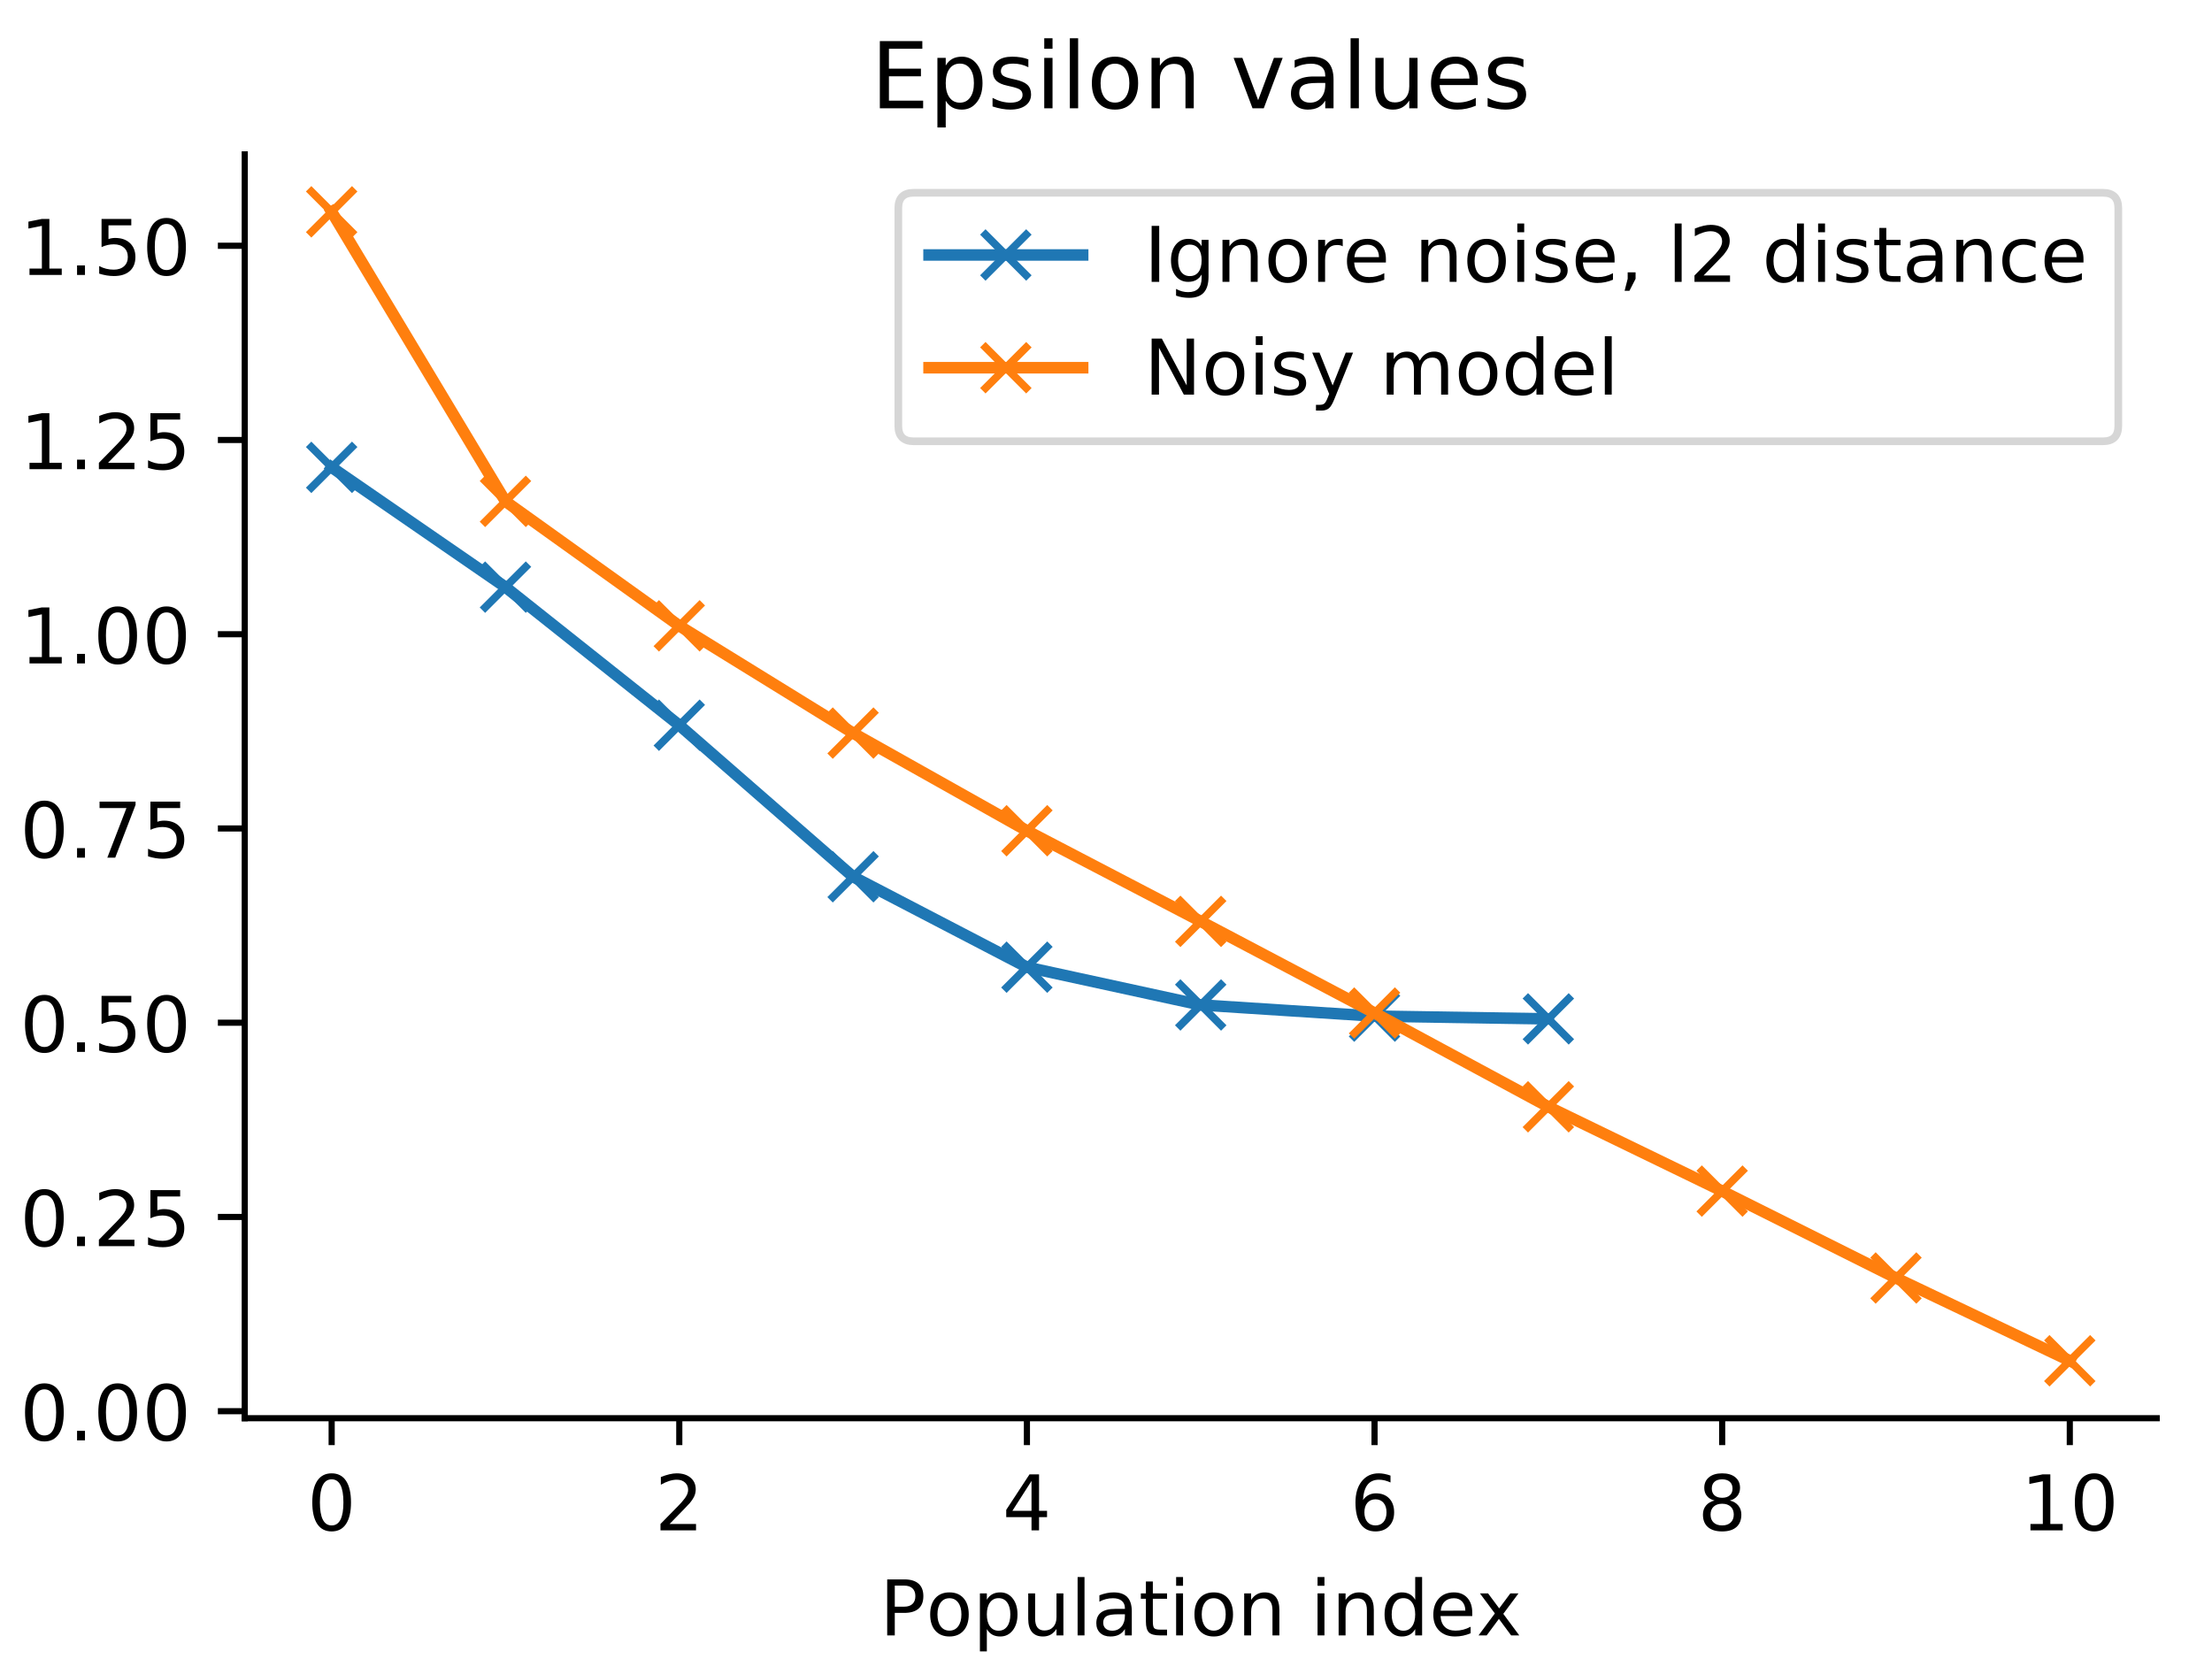
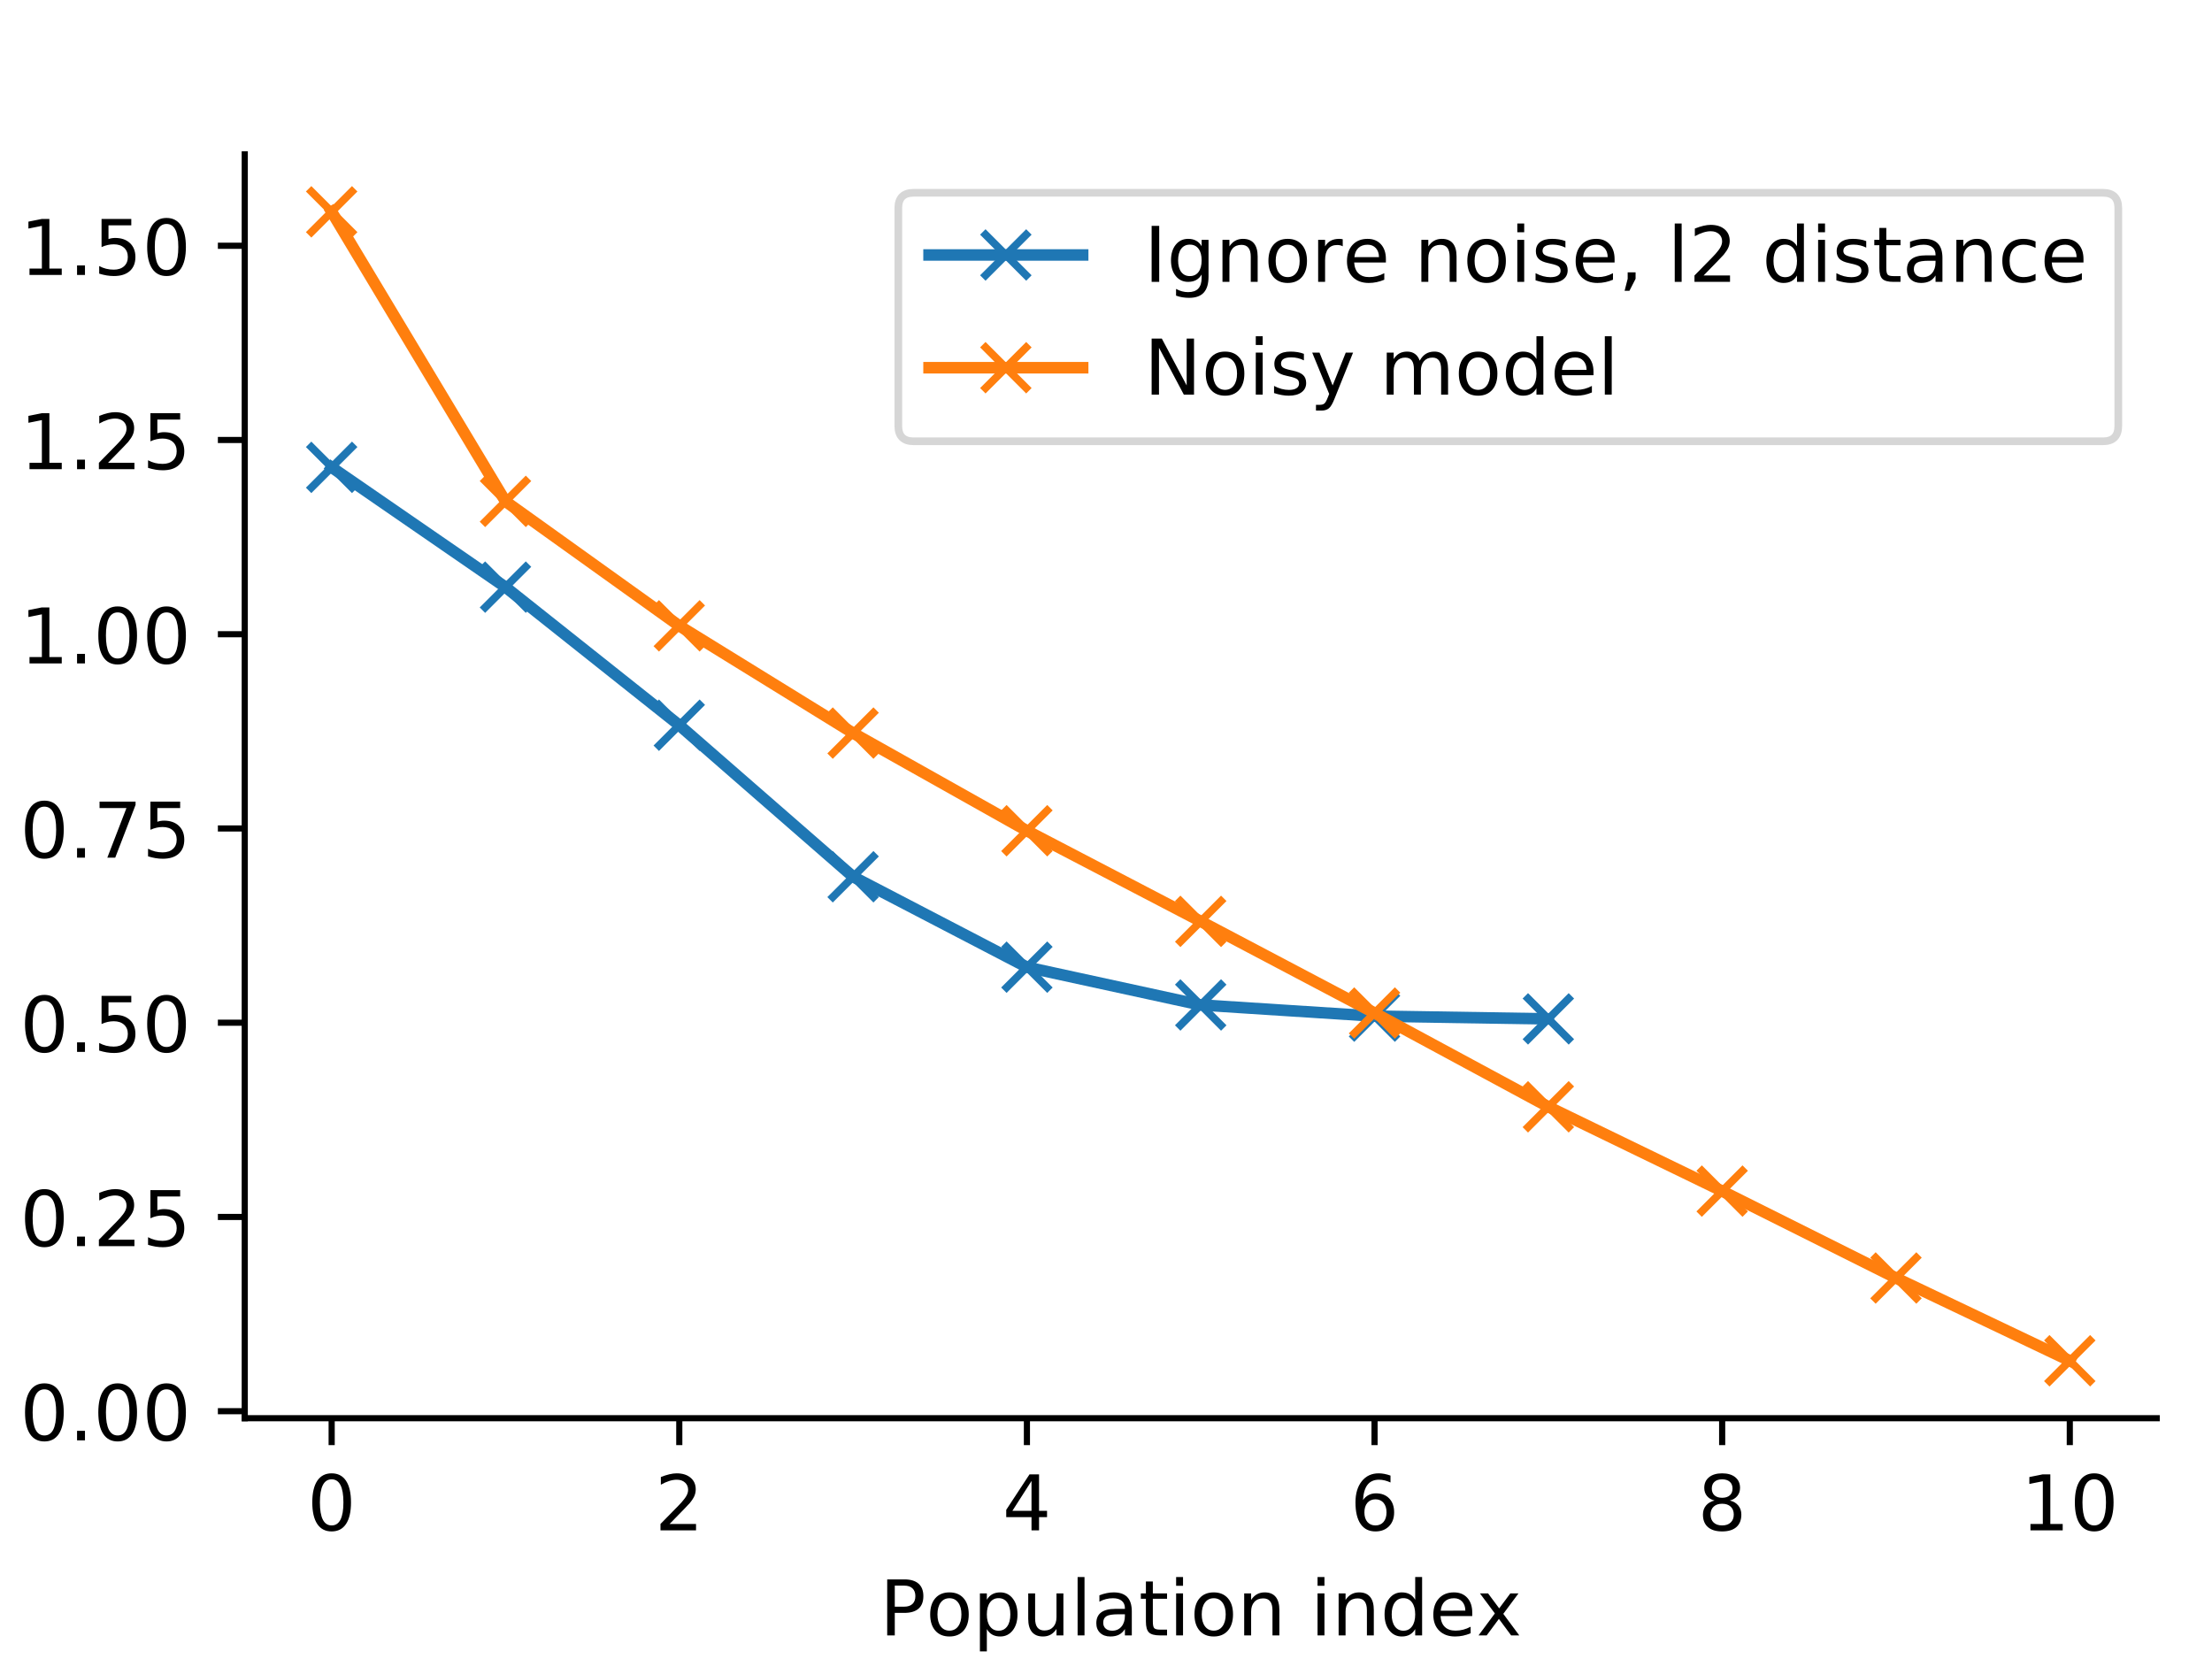
<svg xmlns="http://www.w3.org/2000/svg" xmlns:xlink="http://www.w3.org/1999/xlink" height="216pt" version="1.1" viewBox="0 0 288 216" width="288pt">
  <defs>
    <style type="text/css">
*{stroke-linecap:butt;stroke-linejoin:round;}
  </style>
  </defs>
  <g id="figure_1">
    <g id="patch_1">
      <path d="M 0 216  L 288 216  L 288 0  L 0 0  z " style="fill:#ffffff;" />
    </g>
    <g id="axes_1">
      <g id="patch_2">
        <path d="M 31.867 184.65  L 280.8 184.65  L 280.8 20.1  L 31.867 20.1  z " style="fill:#ffffff;" />
      </g>
      <g id="matplotlib.axis_1">
        <g id="xtick_1">
          <g id="line2d_1">
            <defs>
-               <path d="M 0 0  L 0 3.5  " id="mb87cb30b74" style="stroke:#000000;stroke-width:0.8;" />
-             </defs>
-             <g>
-               <use style="stroke:#000000;stroke-width:0.8;" x="43.182" xlink:href="#mb87cb30b74" y="184.65" />
+               <path d="M 0 0  L 0 3.5  " id="m9ef38c7c81" style="stroke:#000000;stroke-width:0.8;" />
+             </defs>
+             <g>
+               <use style="stroke:#000000;stroke-width:0.8;" x="43.182" xlink:href="#m9ef38c7c81" y="184.65" />
            </g>
          </g>
          <g id="text_1">
            <defs>
              <path d="M 31.781 66.406  Q 24.172 66.406 20.328 58.906  Q 16.5 51.422 16.5 36.375  Q 16.5 21.391 20.328 13.891  Q 24.172 6.391 31.781 6.391  Q 39.453 6.391 43.281 13.891  Q 47.125 21.391 47.125 36.375  Q 47.125 51.422 43.281 58.906  Q 39.453 66.406 31.781 66.406  z M 31.781 74.219  Q 44.047 74.219 50.516 64.516  Q 56.984 54.828 56.984 36.375  Q 56.984 17.969 50.516 8.266  Q 44.047 -1.422 31.781 -1.422  Q 19.531 -1.422 13.062 8.266  Q 6.594 17.969 6.594 36.375  Q 6.594 54.828 13.062 64.516  Q 19.531 74.219 31.781 74.219  z " id="DejaVuSans-48" />
            </defs>
            <g transform="translate(40.00057 199.2484)scale(0.1 -0.1)">
              <use xlink:href="#DejaVuSans-48" />
            </g>
          </g>
        </g>
        <g id="xtick_2">
          <g id="line2d_2">
            <g>
-               <use style="stroke:#000000;stroke-width:0.8;" x="88.442" xlink:href="#mb87cb30b74" y="184.65" />
+               <use style="stroke:#000000;stroke-width:0.8;" x="88.442" xlink:href="#m9ef38c7c81" y="184.65" />
            </g>
          </g>
          <g id="text_2">
            <defs>
              <path d="M 19.188 8.297  L 53.609 8.297  L 53.609 0  L 7.328 0  L 7.328 8.297  Q 12.938 14.109 22.625 23.891  Q 32.328 33.688 34.812 36.531  Q 39.547 41.844 41.422 45.531  Q 43.312 49.219 43.312 52.781  Q 43.312 58.594 39.234 62.25  Q 35.156 65.922 28.609 65.922  Q 23.969 65.922 18.812 64.312  Q 13.672 62.703 7.812 59.422  L 7.812 69.391  Q 13.766 71.781 18.938 73  Q 24.125 74.219 28.422 74.219  Q 39.75 74.219 46.484 68.547  Q 53.219 62.891 53.219 53.422  Q 53.219 48.922 51.531 44.891  Q 49.859 40.875 45.406 35.406  Q 44.188 33.984 37.641 27.219  Q 31.109 20.453 19.188 8.297  z " id="DejaVuSans-50" />
            </defs>
            <g transform="translate(85.26117 199.2484)scale(0.1 -0.1)">
              <use xlink:href="#DejaVuSans-50" />
            </g>
          </g>
        </g>
        <g id="xtick_3">
          <g id="line2d_3">
            <g>
-               <use style="stroke:#000000;stroke-width:0.8;" x="133.703" xlink:href="#mb87cb30b74" y="184.65" />
+               <use style="stroke:#000000;stroke-width:0.8;" x="133.703" xlink:href="#m9ef38c7c81" y="184.65" />
            </g>
          </g>
          <g id="text_3">
            <defs>
              <path d="M 37.797 64.312  L 12.891 25.391  L 37.797 25.391  z M 35.203 72.906  L 47.609 72.906  L 47.609 25.391  L 58.016 25.391  L 58.016 17.188  L 47.609 17.188  L 47.609 0  L 37.797 0  L 37.797 17.188  L 4.891 17.188  L 4.891 26.703  z " id="DejaVuSans-52" />
            </defs>
            <g transform="translate(130.5218 199.2484)scale(0.1 -0.1)">
              <use xlink:href="#DejaVuSans-52" />
            </g>
          </g>
        </g>
        <g id="xtick_4">
          <g id="line2d_4">
            <g>
-               <use style="stroke:#000000;stroke-width:0.8;" x="178.964" xlink:href="#mb87cb30b74" y="184.65" />
+               <use style="stroke:#000000;stroke-width:0.8;" x="178.964" xlink:href="#m9ef38c7c81" y="184.65" />
            </g>
          </g>
          <g id="text_4">
            <defs>
              <path d="M 33.016 40.375  Q 26.375 40.375 22.484 35.828  Q 18.609 31.297 18.609 23.391  Q 18.609 15.531 22.484 10.953  Q 26.375 6.391 33.016 6.391  Q 39.656 6.391 43.531 10.953  Q 47.406 15.531 47.406 23.391  Q 47.406 31.297 43.531 35.828  Q 39.656 40.375 33.016 40.375  z M 52.594 71.297  L 52.594 62.312  Q 48.875 64.062 45.094 64.984  Q 41.312 65.922 37.594 65.922  Q 27.828 65.922 22.672 59.328  Q 17.531 52.734 16.797 39.406  Q 19.672 43.656 24.016 45.922  Q 28.375 48.188 33.594 48.188  Q 44.578 48.188 50.953 41.516  Q 57.328 34.859 57.328 23.391  Q 57.328 12.156 50.688 5.359  Q 44.047 -1.422 33.016 -1.422  Q 20.359 -1.422 13.672 8.266  Q 6.984 17.969 6.984 36.375  Q 6.984 53.656 15.188 63.938  Q 23.391 74.219 37.203 74.219  Q 40.922 74.219 44.703 73.484  Q 48.484 72.75 52.594 71.297  z " id="DejaVuSans-54" />
            </defs>
            <g transform="translate(175.7824 199.2484)scale(0.1 -0.1)">
              <use xlink:href="#DejaVuSans-54" />
            </g>
          </g>
        </g>
        <g id="xtick_5">
          <g id="line2d_5">
            <g>
-               <use style="stroke:#000000;stroke-width:0.8;" x="224.224" xlink:href="#mb87cb30b74" y="184.65" />
+               <use style="stroke:#000000;stroke-width:0.8;" x="224.224" xlink:href="#m9ef38c7c81" y="184.65" />
            </g>
          </g>
          <g id="text_5">
            <defs>
              <path d="M 31.781 34.625  Q 24.75 34.625 20.719 30.859  Q 16.703 27.094 16.703 20.516  Q 16.703 13.922 20.719 10.156  Q 24.75 6.391 31.781 6.391  Q 38.812 6.391 42.859 10.172  Q 46.922 13.969 46.922 20.516  Q 46.922 27.094 42.891 30.859  Q 38.875 34.625 31.781 34.625  z M 21.922 38.812  Q 15.578 40.375 12.031 44.719  Q 8.5 49.078 8.5 55.328  Q 8.5 64.062 14.719 69.141  Q 20.953 74.219 31.781 74.219  Q 42.672 74.219 48.875 69.141  Q 55.078 64.062 55.078 55.328  Q 55.078 49.078 51.531 44.719  Q 48 40.375 41.703 38.812  Q 48.828 37.156 52.797 32.312  Q 56.781 27.484 56.781 20.516  Q 56.781 9.906 50.312 4.234  Q 43.844 -1.422 31.781 -1.422  Q 19.734 -1.422 13.25 4.234  Q 6.781 9.906 6.781 20.516  Q 6.781 27.484 10.781 32.312  Q 14.797 37.156 21.922 38.812  z M 18.312 54.391  Q 18.312 48.734 21.844 45.562  Q 25.391 42.391 31.781 42.391  Q 38.141 42.391 41.719 45.562  Q 45.312 48.734 45.312 54.391  Q 45.312 60.062 41.719 63.234  Q 38.141 66.406 31.781 66.406  Q 25.391 66.406 21.844 63.234  Q 18.312 60.062 18.312 54.391  z " id="DejaVuSans-56" />
            </defs>
            <g transform="translate(221.043 199.2484)scale(0.1 -0.1)">
              <use xlink:href="#DejaVuSans-56" />
            </g>
          </g>
        </g>
        <g id="xtick_6">
          <g id="line2d_6">
            <g>
-               <use style="stroke:#000000;stroke-width:0.8;" x="269.485" xlink:href="#mb87cb30b74" y="184.65" />
+               <use style="stroke:#000000;stroke-width:0.8;" x="269.485" xlink:href="#m9ef38c7c81" y="184.65" />
            </g>
          </g>
          <g id="text_6">
            <defs>
              <path d="M 12.406 8.297  L 28.516 8.297  L 28.516 63.922  L 10.984 60.406  L 10.984 69.391  L 28.422 72.906  L 38.281 72.906  L 38.281 8.297  L 54.391 8.297  L 54.391 0  L 12.406 0  z " id="DejaVuSans-49" />
            </defs>
            <g transform="translate(263.1223 199.2484)scale(0.1 -0.1)">
              <use xlink:href="#DejaVuSans-49" />
              <use x="63.623" xlink:href="#DejaVuSans-48" />
            </g>
          </g>
        </g>
        <g id="text_7">
          <defs>
            <path d="M 19.672 64.797  L 19.672 37.406  L 32.078 37.406  Q 38.969 37.406 42.719 40.969  Q 46.484 44.531 46.484 51.125  Q 46.484 57.672 42.719 61.234  Q 38.969 64.797 32.078 64.797  z M 9.812 72.906  L 32.078 72.906  Q 44.344 72.906 50.609 67.359  Q 56.891 61.812 56.891 51.125  Q 56.891 40.328 50.609 34.812  Q 44.344 29.297 32.078 29.297  L 19.672 29.297  L 19.672 0  L 9.812 0  z " id="DejaVuSans-80" />
            <path d="M 30.609 48.391  Q 23.391 48.391 19.188 42.75  Q 14.984 37.109 14.984 27.297  Q 14.984 17.484 19.156 11.844  Q 23.344 6.203 30.609 6.203  Q 37.797 6.203 41.984 11.859  Q 46.188 17.531 46.188 27.297  Q 46.188 37.016 41.984 42.703  Q 37.797 48.391 30.609 48.391  z M 30.609 56  Q 42.328 56 49.016 48.375  Q 55.719 40.766 55.719 27.297  Q 55.719 13.875 49.016 6.219  Q 42.328 -1.422 30.609 -1.422  Q 18.844 -1.422 12.172 6.219  Q 5.516 13.875 5.516 27.297  Q 5.516 40.766 12.172 48.375  Q 18.844 56 30.609 56  z " id="DejaVuSans-111" />
            <path d="M 18.109 8.203  L 18.109 -20.797  L 9.078 -20.797  L 9.078 54.688  L 18.109 54.688  L 18.109 46.391  Q 20.953 51.266 25.266 53.625  Q 29.594 56 35.594 56  Q 45.562 56 51.781 48.094  Q 58.016 40.188 58.016 27.297  Q 58.016 14.406 51.781 6.484  Q 45.562 -1.422 35.594 -1.422  Q 29.594 -1.422 25.266 0.953  Q 20.953 3.328 18.109 8.203  z M 48.688 27.297  Q 48.688 37.203 44.609 42.844  Q 40.531 48.484 33.406 48.484  Q 26.266 48.484 22.188 42.844  Q 18.109 37.203 18.109 27.297  Q 18.109 17.391 22.188 11.75  Q 26.266 6.109 33.406 6.109  Q 40.531 6.109 44.609 11.75  Q 48.688 17.391 48.688 27.297  z " id="DejaVuSans-112" />
            <path d="M 8.5 21.578  L 8.5 54.688  L 17.484 54.688  L 17.484 21.922  Q 17.484 14.156 20.5 10.266  Q 23.531 6.391 29.594 6.391  Q 36.859 6.391 41.078 11.031  Q 45.312 15.672 45.312 23.688  L 45.312 54.688  L 54.297 54.688  L 54.297 0  L 45.312 0  L 45.312 8.406  Q 42.047 3.422 37.719 1  Q 33.406 -1.422 27.688 -1.422  Q 18.266 -1.422 13.375 4.438  Q 8.5 10.297 8.5 21.578  z M 31.109 56  z " id="DejaVuSans-117" />
            <path d="M 9.422 75.984  L 18.406 75.984  L 18.406 0  L 9.422 0  z " id="DejaVuSans-108" />
            <path d="M 34.281 27.484  Q 23.391 27.484 19.188 25  Q 14.984 22.516 14.984 16.5  Q 14.984 11.719 18.141 8.906  Q 21.297 6.109 26.703 6.109  Q 34.188 6.109 38.703 11.406  Q 43.219 16.703 43.219 25.484  L 43.219 27.484  z M 52.203 31.203  L 52.203 0  L 43.219 0  L 43.219 8.297  Q 40.141 3.328 35.547 0.953  Q 30.953 -1.422 24.312 -1.422  Q 15.922 -1.422 10.953 3.297  Q 6 8.016 6 15.922  Q 6 25.141 12.172 29.828  Q 18.359 34.516 30.609 34.516  L 43.219 34.516  L 43.219 35.406  Q 43.219 41.609 39.141 45  Q 35.062 48.391 27.688 48.391  Q 23 48.391 18.547 47.266  Q 14.109 46.141 10.016 43.891  L 10.016 52.203  Q 14.938 54.109 19.578 55.047  Q 24.219 56 28.609 56  Q 40.484 56 46.344 49.844  Q 52.203 43.703 52.203 31.203  z " id="DejaVuSans-97" />
            <path d="M 18.312 70.219  L 18.312 54.688  L 36.812 54.688  L 36.812 47.703  L 18.312 47.703  L 18.312 18.016  Q 18.312 11.328 20.141 9.422  Q 21.969 7.516 27.594 7.516  L 36.812 7.516  L 36.812 0  L 27.594 0  Q 17.188 0 13.234 3.875  Q 9.281 7.766 9.281 18.016  L 9.281 47.703  L 2.688 47.703  L 2.688 54.688  L 9.281 54.688  L 9.281 70.219  z " id="DejaVuSans-116" />
            <path d="M 9.422 54.688  L 18.406 54.688  L 18.406 0  L 9.422 0  z M 9.422 75.984  L 18.406 75.984  L 18.406 64.594  L 9.422 64.594  z " id="DejaVuSans-105" />
            <path d="M 54.891 33.016  L 54.891 0  L 45.906 0  L 45.906 32.719  Q 45.906 40.484 42.875 44.328  Q 39.844 48.188 33.797 48.188  Q 26.516 48.188 22.312 43.547  Q 18.109 38.922 18.109 30.906  L 18.109 0  L 9.078 0  L 9.078 54.688  L 18.109 54.688  L 18.109 46.188  Q 21.344 51.125 25.703 53.562  Q 30.078 56 35.797 56  Q 45.219 56 50.047 50.172  Q 54.891 44.344 54.891 33.016  z " id="DejaVuSans-110" />
            <path id="DejaVuSans-32" />
            <path d="M 45.406 46.391  L 45.406 75.984  L 54.391 75.984  L 54.391 0  L 45.406 0  L 45.406 8.203  Q 42.578 3.328 38.25 0.953  Q 33.938 -1.422 27.875 -1.422  Q 17.969 -1.422 11.734 6.484  Q 5.516 14.406 5.516 27.297  Q 5.516 40.188 11.734 48.094  Q 17.969 56 27.875 56  Q 33.938 56 38.25 53.625  Q 42.578 51.266 45.406 46.391  z M 14.797 27.297  Q 14.797 17.391 18.875 11.75  Q 22.953 6.109 30.078 6.109  Q 37.203 6.109 41.297 11.75  Q 45.406 17.391 45.406 27.297  Q 45.406 37.203 41.297 42.844  Q 37.203 48.484 30.078 48.484  Q 22.953 48.484 18.875 42.844  Q 14.797 37.203 14.797 27.297  z " id="DejaVuSans-100" />
            <path d="M 56.203 29.594  L 56.203 25.203  L 14.891 25.203  Q 15.484 15.922 20.484 11.062  Q 25.484 6.203 34.422 6.203  Q 39.594 6.203 44.453 7.469  Q 49.312 8.734 54.109 11.281  L 54.109 2.781  Q 49.266 0.734 44.188 -0.344  Q 39.109 -1.422 33.891 -1.422  Q 20.797 -1.422 13.156 6.188  Q 5.516 13.812 5.516 26.812  Q 5.516 40.234 12.766 48.109  Q 20.016 56 32.328 56  Q 43.359 56 49.781 48.891  Q 56.203 41.797 56.203 29.594  z M 47.219 32.234  Q 47.125 39.594 43.094 43.984  Q 39.062 48.391 32.422 48.391  Q 24.906 48.391 20.391 44.141  Q 15.875 39.891 15.188 32.172  z " id="DejaVuSans-101" />
            <path d="M 54.891 54.688  L 35.109 28.078  L 55.906 0  L 45.312 0  L 29.391 21.484  L 13.484 0  L 2.875 0  L 24.125 28.609  L 4.688 54.688  L 15.281 54.688  L 29.781 35.203  L 44.281 54.688  z " id="DejaVuSans-120" />
          </defs>
          <g transform="translate(114.5318 212.9266)scale(0.1 -0.1)">
            <use xlink:href="#DejaVuSans-80" />
            <use x="60.256" xlink:href="#DejaVuSans-111" />
            <use x="121.438" xlink:href="#DejaVuSans-112" />
            <use x="184.914" xlink:href="#DejaVuSans-117" />
            <use x="248.293" xlink:href="#DejaVuSans-108" />
            <use x="276.076" xlink:href="#DejaVuSans-97" />
            <use x="337.355" xlink:href="#DejaVuSans-116" />
            <use x="376.564" xlink:href="#DejaVuSans-105" />
            <use x="404.348" xlink:href="#DejaVuSans-111" />
            <use x="465.529" xlink:href="#DejaVuSans-110" />
            <use x="528.908" xlink:href="#DejaVuSans-32" />
            <use x="560.695" xlink:href="#DejaVuSans-105" />
            <use x="588.479" xlink:href="#DejaVuSans-110" />
            <use x="651.857" xlink:href="#DejaVuSans-100" />
            <use x="715.334" xlink:href="#DejaVuSans-101" />
            <use x="776.842" xlink:href="#DejaVuSans-120" />
          </g>
        </g>
      </g>
      <g id="matplotlib.axis_2">
        <g id="ytick_1">
          <g id="line2d_7">
            <defs>
-               <path d="M 0 0  L -3.5 0  " id="ma209107bc7" style="stroke:#000000;stroke-width:0.8;" />
-             </defs>
-             <g>
-               <use style="stroke:#000000;stroke-width:0.8;" x="31.867" xlink:href="#ma209107bc7" y="183.734" />
+               <path d="M 0 0  L -3.5 0  " id="m17e7d5c060" style="stroke:#000000;stroke-width:0.8;" />
+             </defs>
+             <g>
+               <use style="stroke:#000000;stroke-width:0.8;" x="31.867" xlink:href="#m17e7d5c060" y="183.734" />
            </g>
          </g>
          <g id="text_8">
            <defs>
              <path d="M 10.688 12.406  L 21 12.406  L 21 0  L 10.688 0  z " id="DejaVuSans-46" />
            </defs>
            <g transform="translate(2.601042 187.5329)scale(0.1 -0.1)">
              <use xlink:href="#DejaVuSans-48" />
              <use x="63.623" xlink:href="#DejaVuSans-46" />
              <use x="95.41" xlink:href="#DejaVuSans-48" />
              <use x="159.033" xlink:href="#DejaVuSans-48" />
            </g>
          </g>
        </g>
        <g id="ytick_2">
          <g id="line2d_8">
            <g>
-               <use style="stroke:#000000;stroke-width:0.8;" x="31.867" xlink:href="#ma209107bc7" y="158.445" />
+               <use style="stroke:#000000;stroke-width:0.8;" x="31.867" xlink:href="#m17e7d5c060" y="158.445" />
            </g>
          </g>
          <g id="text_9">
            <defs>
              <path d="M 10.797 72.906  L 49.516 72.906  L 49.516 64.594  L 19.828 64.594  L 19.828 46.734  Q 21.969 47.469 24.109 47.828  Q 26.266 48.188 28.422 48.188  Q 40.625 48.188 47.75 41.5  Q 54.891 34.812 54.891 23.391  Q 54.891 11.625 47.562 5.094  Q 40.234 -1.422 26.906 -1.422  Q 22.312 -1.422 17.547 -0.641  Q 12.797 0.141 7.719 1.703  L 7.719 11.625  Q 12.109 9.234 16.797 8.062  Q 21.484 6.891 26.703 6.891  Q 35.156 6.891 40.078 11.328  Q 45.016 15.766 45.016 23.391  Q 45.016 31 40.078 35.438  Q 35.156 39.891 26.703 39.891  Q 22.75 39.891 18.812 39.016  Q 14.891 38.141 10.797 36.281  z " id="DejaVuSans-53" />
            </defs>
            <g transform="translate(2.601042 162.2437)scale(0.1 -0.1)">
              <use xlink:href="#DejaVuSans-48" />
              <use x="63.623" xlink:href="#DejaVuSans-46" />
              <use x="95.41" xlink:href="#DejaVuSans-50" />
              <use x="159.033" xlink:href="#DejaVuSans-53" />
            </g>
          </g>
        </g>
        <g id="ytick_3">
          <g id="line2d_9">
            <g>
-               <use style="stroke:#000000;stroke-width:0.8;" x="31.867" xlink:href="#ma209107bc7" y="133.155" />
+               <use style="stroke:#000000;stroke-width:0.8;" x="31.867" xlink:href="#m17e7d5c060" y="133.155" />
            </g>
          </g>
          <g id="text_10">
            <g transform="translate(2.601042 136.9546)scale(0.1 -0.1)">
              <use xlink:href="#DejaVuSans-48" />
              <use x="63.623" xlink:href="#DejaVuSans-46" />
              <use x="95.41" xlink:href="#DejaVuSans-53" />
              <use x="159.033" xlink:href="#DejaVuSans-48" />
            </g>
          </g>
        </g>
        <g id="ytick_4">
          <g id="line2d_10">
            <g>
-               <use style="stroke:#000000;stroke-width:0.8;" x="31.867" xlink:href="#ma209107bc7" y="107.866" />
+               <use style="stroke:#000000;stroke-width:0.8;" x="31.867" xlink:href="#m17e7d5c060" y="107.866" />
            </g>
          </g>
          <g id="text_11">
            <defs>
              <path d="M 8.203 72.906  L 55.078 72.906  L 55.078 68.703  L 28.609 0  L 18.312 0  L 43.219 64.594  L 8.203 64.594  z " id="DejaVuSans-55" />
            </defs>
            <g transform="translate(2.601042 111.6655)scale(0.1 -0.1)">
              <use xlink:href="#DejaVuSans-48" />
              <use x="63.623" xlink:href="#DejaVuSans-46" />
              <use x="95.41" xlink:href="#DejaVuSans-55" />
              <use x="159.033" xlink:href="#DejaVuSans-53" />
            </g>
          </g>
        </g>
        <g id="ytick_5">
          <g id="line2d_11">
            <g>
-               <use style="stroke:#000000;stroke-width:0.8;" x="31.867" xlink:href="#ma209107bc7" y="82.577" />
+               <use style="stroke:#000000;stroke-width:0.8;" x="31.867" xlink:href="#m17e7d5c060" y="82.577" />
            </g>
          </g>
          <g id="text_12">
            <g transform="translate(2.601042 86.37632)scale(0.1 -0.1)">
              <use xlink:href="#DejaVuSans-49" />
              <use x="63.623" xlink:href="#DejaVuSans-46" />
              <use x="95.41" xlink:href="#DejaVuSans-48" />
              <use x="159.033" xlink:href="#DejaVuSans-48" />
            </g>
          </g>
        </g>
        <g id="ytick_6">
          <g id="line2d_12">
            <g>
-               <use style="stroke:#000000;stroke-width:0.8;" x="31.867" xlink:href="#ma209107bc7" y="57.288" />
+               <use style="stroke:#000000;stroke-width:0.8;" x="31.867" xlink:href="#m17e7d5c060" y="57.288" />
            </g>
          </g>
          <g id="text_13">
            <g transform="translate(2.601042 61.08718)scale(0.1 -0.1)">
              <use xlink:href="#DejaVuSans-49" />
              <use x="63.623" xlink:href="#DejaVuSans-46" />
              <use x="95.41" xlink:href="#DejaVuSans-50" />
              <use x="159.033" xlink:href="#DejaVuSans-53" />
            </g>
          </g>
        </g>
        <g id="ytick_7">
          <g id="line2d_13">
            <g>
-               <use style="stroke:#000000;stroke-width:0.8;" x="31.867" xlink:href="#ma209107bc7" y="31.999" />
+               <use style="stroke:#000000;stroke-width:0.8;" x="31.867" xlink:href="#m17e7d5c060" y="31.999" />
            </g>
          </g>
          <g id="text_14">
            <g transform="translate(2.601042 35.79804)scale(0.1 -0.1)">
              <use xlink:href="#DejaVuSans-49" />
              <use x="63.623" xlink:href="#DejaVuSans-46" />
              <use x="95.41" xlink:href="#DejaVuSans-53" />
              <use x="159.033" xlink:href="#DejaVuSans-48" />
            </g>
          </g>
        </g>
        <g id="text_15">
          <defs>
            <path d="M 9.812 72.906  L 19.672 72.906  L 19.672 8.297  L 55.172 8.297  L 55.172 0  L 9.812 0  z " id="DejaVuSans-76" />
            <path d="M 45.406 27.984  Q 45.406 37.75 41.375 43.109  Q 37.359 48.484 30.078 48.484  Q 22.859 48.484 18.828 43.109  Q 14.797 37.75 14.797 27.984  Q 14.797 18.266 18.828 12.891  Q 22.859 7.516 30.078 7.516  Q 37.359 7.516 41.375 12.891  Q 45.406 18.266 45.406 27.984  z M 54.391 6.781  Q 54.391 -7.172 48.188 -13.984  Q 42 -20.797 29.203 -20.797  Q 24.469 -20.797 20.266 -20.094  Q 16.062 -19.391 12.109 -17.922  L 12.109 -9.188  Q 16.062 -11.328 19.922 -12.344  Q 23.781 -13.375 27.781 -13.375  Q 36.625 -13.375 41.016 -8.766  Q 45.406 -4.156 45.406 5.172  L 45.406 9.625  Q 42.625 4.781 38.281 2.391  Q 33.938 0 27.875 0  Q 17.828 0 11.672 7.656  Q 5.516 15.328 5.516 27.984  Q 5.516 40.672 11.672 48.328  Q 17.828 56 27.875 56  Q 33.938 56 38.281 53.609  Q 42.625 51.219 45.406 46.391  L 45.406 54.688  L 54.391 54.688  z " id="DejaVuSans-103" />
            <path d="M 31 75.875  Q 24.469 64.656 21.281 53.656  Q 18.109 42.672 18.109 31.391  Q 18.109 20.125 21.312 9.062  Q 24.516 -2 31 -13.188  L 23.188 -13.188  Q 15.875 -1.703 12.234 9.375  Q 8.594 20.453 8.594 31.391  Q 8.594 42.281 12.203 53.312  Q 15.828 64.359 23.188 75.875  z " id="DejaVuSans-40" />
            <path d="M 9.812 72.906  L 55.906 72.906  L 55.906 64.594  L 19.672 64.594  L 19.672 43.016  L 54.391 43.016  L 54.391 34.719  L 19.672 34.719  L 19.672 8.297  L 56.781 8.297  L 56.781 0  L 9.812 0  z " id="DejaVuSans-69" />
            <path d="M 44.281 53.078  L 44.281 44.578  Q 40.484 46.531 36.375 47.5  Q 32.281 48.484 27.875 48.484  Q 21.188 48.484 17.844 46.438  Q 14.5 44.391 14.5 40.281  Q 14.5 37.156 16.891 35.375  Q 19.281 33.594 26.516 31.984  L 29.594 31.297  Q 39.156 29.25 43.188 25.516  Q 47.219 21.781 47.219 15.094  Q 47.219 7.469 41.188 3.016  Q 35.156 -1.422 24.609 -1.422  Q 20.219 -1.422 15.453 -0.562  Q 10.688 0.297 5.422 2  L 5.422 11.281  Q 10.406 8.688 15.234 7.391  Q 20.062 6.109 24.812 6.109  Q 31.156 6.109 34.562 8.281  Q 37.984 10.453 37.984 14.406  Q 37.984 18.062 35.516 20.016  Q 33.062 21.969 24.703 23.781  L 21.578 24.516  Q 13.234 26.266 9.516 29.906  Q 5.812 33.547 5.812 39.891  Q 5.812 47.609 11.281 51.797  Q 16.75 56 26.812 56  Q 31.781 56 36.172 55.266  Q 40.578 54.547 44.281 53.078  z " id="DejaVuSans-115" />
            <path d="M 8.016 75.875  L 15.828 75.875  Q 23.141 64.359 26.781 53.312  Q 30.422 42.281 30.422 31.391  Q 30.422 20.453 26.781 9.375  Q 23.141 -1.703 15.828 -13.188  L 8.016 -13.188  Q 14.5 -2 17.703 9.062  Q 20.906 20.125 20.906 31.391  Q 20.906 42.672 17.703 53.656  Q 14.5 64.656 8.016 75.875  z " id="DejaVuSans-41" />
          </defs>
          <g transform="translate(-3.478646 139.6023)rotate(-90)scale(0.1 -0.1)">
            <use xlink:href="#DejaVuSans-76" />
            <use x="55.697" xlink:href="#DejaVuSans-111" />
            <use x="116.879" xlink:href="#DejaVuSans-103" />
            <use x="180.355" xlink:href="#DejaVuSans-49" />
            <use x="243.979" xlink:href="#DejaVuSans-48" />
            <use x="307.602" xlink:href="#DejaVuSans-40" />
            <use x="346.615" xlink:href="#DejaVuSans-69" />
            <use x="409.799" xlink:href="#DejaVuSans-112" />
            <use x="473.275" xlink:href="#DejaVuSans-115" />
            <use x="525.375" xlink:href="#DejaVuSans-105" />
            <use x="553.158" xlink:href="#DejaVuSans-108" />
            <use x="580.941" xlink:href="#DejaVuSans-111" />
            <use x="642.123" xlink:href="#DejaVuSans-110" />
            <use x="705.502" xlink:href="#DejaVuSans-41" />
          </g>
        </g>
      </g>
      <g id="line2d_14">
-         <path clip-path="url(#pdfe45926f4)" d="M 43.182 60.848  L 65.812 76.444  L 88.442 94.422  L 111.073 114.153  L 133.703 125.925  L 156.333 130.846  L 178.964 132.299  L 201.594 132.657  " style="fill:none;stroke:#1f77b4;stroke-linecap:square;stroke-width:1.5;" />
+         <path clip-path="url(#pad728856d2)" d="M 43.182 60.848  L 65.812 76.444  L 88.442 94.422  L 111.073 114.153  L 133.703 125.925  L 156.333 130.846  L 178.964 132.299  L 201.594 132.657  " style="fill:none;stroke:#1f77b4;stroke-linecap:square;stroke-width:1.5;" />
        <defs>
-           <path d="M -3 3  L 3 -3  M -3 -3  L 3 3  " id="m019921bfb1" style="stroke:#1f77b4;" />
+           <path d="M -3 3  L 3 -3  M -3 -3  L 3 3  " id="mb163a3c5c3" style="stroke:#1f77b4;" />
        </defs>
-         <g clip-path="url(#pdfe45926f4)">
-           <use style="fill:#1f77b4;stroke:#1f77b4;" x="43.182" xlink:href="#m019921bfb1" y="60.848" />
-           <use style="fill:#1f77b4;stroke:#1f77b4;" x="65.812" xlink:href="#m019921bfb1" y="76.444" />
-           <use style="fill:#1f77b4;stroke:#1f77b4;" x="88.442" xlink:href="#m019921bfb1" y="94.422" />
-           <use style="fill:#1f77b4;stroke:#1f77b4;" x="111.073" xlink:href="#m019921bfb1" y="114.153" />
-           <use style="fill:#1f77b4;stroke:#1f77b4;" x="133.703" xlink:href="#m019921bfb1" y="125.925" />
-           <use style="fill:#1f77b4;stroke:#1f77b4;" x="156.333" xlink:href="#m019921bfb1" y="130.846" />
-           <use style="fill:#1f77b4;stroke:#1f77b4;" x="178.964" xlink:href="#m019921bfb1" y="132.299" />
-           <use style="fill:#1f77b4;stroke:#1f77b4;" x="201.594" xlink:href="#m019921bfb1" y="132.657" />
+         <g clip-path="url(#pad728856d2)">
+           <use style="fill:#1f77b4;stroke:#1f77b4;" x="43.182" xlink:href="#mb163a3c5c3" y="60.848" />
+           <use style="fill:#1f77b4;stroke:#1f77b4;" x="65.812" xlink:href="#mb163a3c5c3" y="76.444" />
+           <use style="fill:#1f77b4;stroke:#1f77b4;" x="88.442" xlink:href="#mb163a3c5c3" y="94.422" />
+           <use style="fill:#1f77b4;stroke:#1f77b4;" x="111.073" xlink:href="#mb163a3c5c3" y="114.153" />
+           <use style="fill:#1f77b4;stroke:#1f77b4;" x="133.703" xlink:href="#mb163a3c5c3" y="125.925" />
+           <use style="fill:#1f77b4;stroke:#1f77b4;" x="156.333" xlink:href="#mb163a3c5c3" y="130.846" />
+           <use style="fill:#1f77b4;stroke:#1f77b4;" x="178.964" xlink:href="#mb163a3c5c3" y="132.299" />
+           <use style="fill:#1f77b4;stroke:#1f77b4;" x="201.594" xlink:href="#mb163a3c5c3" y="132.657" />
        </g>
      </g>
      <g id="line2d_15">
-         <path clip-path="url(#pdfe45926f4)" d="M 43.182 27.58  L 65.812 65.278  L 88.442 81.483  L 111.073 95.447  L 133.703 108.161  L 156.333 119.961  L 178.964 131.895  L 201.594 144.105  L 224.224 155.08  L 246.855 166.393  L 269.485 177.17  " style="fill:none;stroke:#ff7f0e;stroke-linecap:square;stroke-width:1.5;" />
+         <path clip-path="url(#pad728856d2)" d="M 43.182 27.58  L 65.812 65.278  L 88.442 81.483  L 111.073 95.447  L 133.703 108.161  L 156.333 119.961  L 178.964 131.895  L 201.594 144.105  L 224.224 155.08  L 246.855 166.393  L 269.485 177.17  " style="fill:none;stroke:#ff7f0e;stroke-linecap:square;stroke-width:1.5;" />
        <defs>
-           <path d="M -3 3  L 3 -3  M -3 -3  L 3 3  " id="m594dfd4bdd" style="stroke:#ff7f0e;" />
+           <path d="M -3 3  L 3 -3  M -3 -3  L 3 3  " id="m234a02608d" style="stroke:#ff7f0e;" />
        </defs>
-         <g clip-path="url(#pdfe45926f4)">
-           <use style="fill:#ff7f0e;stroke:#ff7f0e;" x="43.182" xlink:href="#m594dfd4bdd" y="27.58" />
-           <use style="fill:#ff7f0e;stroke:#ff7f0e;" x="65.812" xlink:href="#m594dfd4bdd" y="65.278" />
-           <use style="fill:#ff7f0e;stroke:#ff7f0e;" x="88.442" xlink:href="#m594dfd4bdd" y="81.483" />
-           <use style="fill:#ff7f0e;stroke:#ff7f0e;" x="111.073" xlink:href="#m594dfd4bdd" y="95.447" />
-           <use style="fill:#ff7f0e;stroke:#ff7f0e;" x="133.703" xlink:href="#m594dfd4bdd" y="108.161" />
-           <use style="fill:#ff7f0e;stroke:#ff7f0e;" x="156.333" xlink:href="#m594dfd4bdd" y="119.961" />
-           <use style="fill:#ff7f0e;stroke:#ff7f0e;" x="178.964" xlink:href="#m594dfd4bdd" y="131.895" />
-           <use style="fill:#ff7f0e;stroke:#ff7f0e;" x="201.594" xlink:href="#m594dfd4bdd" y="144.105" />
-           <use style="fill:#ff7f0e;stroke:#ff7f0e;" x="224.224" xlink:href="#m594dfd4bdd" y="155.08" />
-           <use style="fill:#ff7f0e;stroke:#ff7f0e;" x="246.855" xlink:href="#m594dfd4bdd" y="166.393" />
-           <use style="fill:#ff7f0e;stroke:#ff7f0e;" x="269.485" xlink:href="#m594dfd4bdd" y="177.17" />
+         <g clip-path="url(#pad728856d2)">
+           <use style="fill:#ff7f0e;stroke:#ff7f0e;" x="43.182" xlink:href="#m234a02608d" y="27.58" />
+           <use style="fill:#ff7f0e;stroke:#ff7f0e;" x="65.812" xlink:href="#m234a02608d" y="65.278" />
+           <use style="fill:#ff7f0e;stroke:#ff7f0e;" x="88.442" xlink:href="#m234a02608d" y="81.483" />
+           <use style="fill:#ff7f0e;stroke:#ff7f0e;" x="111.073" xlink:href="#m234a02608d" y="95.447" />
+           <use style="fill:#ff7f0e;stroke:#ff7f0e;" x="133.703" xlink:href="#m234a02608d" y="108.161" />
+           <use style="fill:#ff7f0e;stroke:#ff7f0e;" x="156.333" xlink:href="#m234a02608d" y="119.961" />
+           <use style="fill:#ff7f0e;stroke:#ff7f0e;" x="178.964" xlink:href="#m234a02608d" y="131.895" />
+           <use style="fill:#ff7f0e;stroke:#ff7f0e;" x="201.594" xlink:href="#m234a02608d" y="144.105" />
+           <use style="fill:#ff7f0e;stroke:#ff7f0e;" x="224.224" xlink:href="#m234a02608d" y="155.08" />
+           <use style="fill:#ff7f0e;stroke:#ff7f0e;" x="246.855" xlink:href="#m234a02608d" y="166.393" />
+           <use style="fill:#ff7f0e;stroke:#ff7f0e;" x="269.485" xlink:href="#m234a02608d" y="177.17" />
        </g>
      </g>
      <g id="patch_3">
        <path d="M 31.867 184.65  L 31.867 20.1  " style="fill:none;stroke:#000000;stroke-linecap:square;stroke-linejoin:miter;stroke-width:0.8;" />
      </g>
      <g id="patch_4">
        <path d="M 31.867 184.65  L 280.8 184.65  " style="fill:none;stroke:#000000;stroke-linecap:square;stroke-linejoin:miter;stroke-width:0.8;" />
-       </g>
-       <g id="text_16">
-         <defs>
-           <path d="M 2.984 54.688  L 12.5 54.688  L 29.594 8.797  L 46.688 54.688  L 56.203 54.688  L 35.688 0  L 23.484 0  z " id="DejaVuSans-118" />
-         </defs>
-         <g transform="translate(113.378 14.1)scale(0.12 -0.12)">
-           <use xlink:href="#DejaVuSans-69" />
-           <use x="63.184" xlink:href="#DejaVuSans-112" />
-           <use x="126.66" xlink:href="#DejaVuSans-115" />
-           <use x="178.76" xlink:href="#DejaVuSans-105" />
-           <use x="206.543" xlink:href="#DejaVuSans-108" />
-           <use x="234.326" xlink:href="#DejaVuSans-111" />
-           <use x="295.508" xlink:href="#DejaVuSans-110" />
-           <use x="358.887" xlink:href="#DejaVuSans-32" />
-           <use x="390.674" xlink:href="#DejaVuSans-118" />
-           <use x="449.854" xlink:href="#DejaVuSans-97" />
-           <use x="511.133" xlink:href="#DejaVuSans-108" />
-           <use x="538.916" xlink:href="#DejaVuSans-117" />
-           <use x="602.295" xlink:href="#DejaVuSans-101" />
-           <use x="663.818" xlink:href="#DejaVuSans-115" />
-         </g>
      </g>
      <g id="legend_1">
        <g id="patch_5">
          <path d="M 118.961 57.456  L 273.8 57.456  Q 275.8 57.456 275.8 55.456  L 275.8 27.1  Q 275.8 25.1 273.8 25.1  L 118.961 25.1  Q 116.961 25.1 116.961 27.1  L 116.961 55.456  Q 116.961 57.456 118.961 57.456  z " style="fill:#ffffff;opacity:0.8;stroke:#cccccc;stroke-linejoin:miter;" />
        </g>
        <g id="line2d_16">
          <path d="M 120.961 33.198  L 140.961 33.198  " style="fill:none;stroke:#1f77b4;stroke-linecap:square;stroke-width:1.5;" />
        </g>
        <g id="line2d_17">
          <g>
-             <use style="fill:#1f77b4;stroke:#1f77b4;" x="130.961" xlink:href="#m019921bfb1" y="33.198" />
-           </g>
-         </g>
-         <g id="text_17">
+             <use style="fill:#1f77b4;stroke:#1f77b4;" x="130.961" xlink:href="#mb163a3c5c3" y="33.198" />
+           </g>
+         </g>
+         <g id="text_16">
          <defs>
            <path d="M 9.812 72.906  L 19.672 72.906  L 19.672 0  L 9.812 0  z " id="DejaVuSans-73" />
            <path d="M 41.109 46.297  Q 39.594 47.172 37.812 47.578  Q 36.031 48 33.891 48  Q 26.266 48 22.188 43.047  Q 18.109 38.094 18.109 28.812  L 18.109 0  L 9.078 0  L 9.078 54.688  L 18.109 54.688  L 18.109 46.188  Q 20.953 51.172 25.484 53.578  Q 30.031 56 36.531 56  Q 37.453 56 38.578 55.875  Q 39.703 55.766 41.062 55.516  z " id="DejaVuSans-114" />
            <path d="M 11.719 12.406  L 22.016 12.406  L 22.016 4  L 14.016 -11.625  L 7.719 -11.625  L 11.719 4  z " id="DejaVuSans-44" />
            <path d="M 48.781 52.594  L 48.781 44.188  Q 44.969 46.297 41.141 47.344  Q 37.312 48.391 33.406 48.391  Q 24.656 48.391 19.812 42.844  Q 14.984 37.312 14.984 27.297  Q 14.984 17.281 19.812 11.734  Q 24.656 6.203 33.406 6.203  Q 37.312 6.203 41.141 7.25  Q 44.969 8.297 48.781 10.406  L 48.781 2.094  Q 45.016 0.344 40.984 -0.531  Q 36.969 -1.422 32.422 -1.422  Q 20.062 -1.422 12.781 6.344  Q 5.516 14.109 5.516 27.297  Q 5.516 40.672 12.859 48.328  Q 20.219 56 33.016 56  Q 37.156 56 41.109 55.141  Q 45.062 54.297 48.781 52.594  z " id="DejaVuSans-99" />
          </defs>
          <g transform="translate(148.9609 36.69844)scale(0.1 -0.1)">
            <use xlink:href="#DejaVuSans-73" />
            <use x="29.492" xlink:href="#DejaVuSans-103" />
            <use x="92.969" xlink:href="#DejaVuSans-110" />
            <use x="156.348" xlink:href="#DejaVuSans-111" />
            <use x="217.529" xlink:href="#DejaVuSans-114" />
            <use x="258.611" xlink:href="#DejaVuSans-101" />
            <use x="320.135" xlink:href="#DejaVuSans-32" />
            <use x="351.922" xlink:href="#DejaVuSans-110" />
            <use x="415.301" xlink:href="#DejaVuSans-111" />
            <use x="476.482" xlink:href="#DejaVuSans-105" />
            <use x="504.266" xlink:href="#DejaVuSans-115" />
            <use x="556.365" xlink:href="#DejaVuSans-101" />
            <use x="617.889" xlink:href="#DejaVuSans-44" />
            <use x="649.676" xlink:href="#DejaVuSans-32" />
            <use x="681.463" xlink:href="#DejaVuSans-108" />
            <use x="709.246" xlink:href="#DejaVuSans-50" />
            <use x="772.869" xlink:href="#DejaVuSans-32" />
            <use x="804.656" xlink:href="#DejaVuSans-100" />
            <use x="868.133" xlink:href="#DejaVuSans-105" />
            <use x="895.916" xlink:href="#DejaVuSans-115" />
            <use x="948.016" xlink:href="#DejaVuSans-116" />
            <use x="987.225" xlink:href="#DejaVuSans-97" />
            <use x="1048.504" xlink:href="#DejaVuSans-110" />
            <use x="1111.883" xlink:href="#DejaVuSans-99" />
            <use x="1166.863" xlink:href="#DejaVuSans-101" />
          </g>
        </g>
        <g id="line2d_18">
          <path d="M 120.961 47.877  L 140.961 47.877  " style="fill:none;stroke:#ff7f0e;stroke-linecap:square;stroke-width:1.5;" />
        </g>
        <g id="line2d_19">
          <g>
-             <use style="fill:#ff7f0e;stroke:#ff7f0e;" x="130.961" xlink:href="#m594dfd4bdd" y="47.877" />
-           </g>
-         </g>
-         <g id="text_18">
+             <use style="fill:#ff7f0e;stroke:#ff7f0e;" x="130.961" xlink:href="#m234a02608d" y="47.877" />
+           </g>
+         </g>
+         <g id="text_17">
          <defs>
            <path d="M 9.812 72.906  L 23.094 72.906  L 55.422 11.922  L 55.422 72.906  L 64.984 72.906  L 64.984 0  L 51.703 0  L 19.391 60.984  L 19.391 0  L 9.812 0  z " id="DejaVuSans-78" />
            <path d="M 32.172 -5.078  Q 28.375 -14.844 24.75 -17.812  Q 21.141 -20.797 15.094 -20.797  L 7.906 -20.797  L 7.906 -13.281  L 13.188 -13.281  Q 16.891 -13.281 18.938 -11.516  Q 21 -9.766 23.484 -3.219  L 25.094 0.875  L 2.984 54.688  L 12.5 54.688  L 29.594 11.922  L 46.688 54.688  L 56.203 54.688  z " id="DejaVuSans-121" />
            <path d="M 52 44.188  Q 55.375 50.25 60.062 53.125  Q 64.75 56 71.094 56  Q 79.641 56 84.281 50.016  Q 88.922 44.047 88.922 33.016  L 88.922 0  L 79.891 0  L 79.891 32.719  Q 79.891 40.578 77.094 44.375  Q 74.312 48.188 68.609 48.188  Q 61.625 48.188 57.562 43.547  Q 53.516 38.922 53.516 30.906  L 53.516 0  L 44.484 0  L 44.484 32.719  Q 44.484 40.625 41.703 44.406  Q 38.922 48.188 33.109 48.188  Q 26.219 48.188 22.156 43.531  Q 18.109 38.875 18.109 30.906  L 18.109 0  L 9.078 0  L 9.078 54.688  L 18.109 54.688  L 18.109 46.188  Q 21.188 51.219 25.484 53.609  Q 29.781 56 35.688 56  Q 41.656 56 45.828 52.969  Q 50 49.953 52 44.188  z " id="DejaVuSans-109" />
          </defs>
          <g transform="translate(148.9609 51.37656)scale(0.1 -0.1)">
            <use xlink:href="#DejaVuSans-78" />
            <use x="74.805" xlink:href="#DejaVuSans-111" />
            <use x="135.986" xlink:href="#DejaVuSans-105" />
            <use x="163.77" xlink:href="#DejaVuSans-115" />
            <use x="215.869" xlink:href="#DejaVuSans-121" />
            <use x="275.049" xlink:href="#DejaVuSans-32" />
            <use x="306.836" xlink:href="#DejaVuSans-109" />
            <use x="404.248" xlink:href="#DejaVuSans-111" />
            <use x="465.43" xlink:href="#DejaVuSans-100" />
            <use x="528.906" xlink:href="#DejaVuSans-101" />
            <use x="590.43" xlink:href="#DejaVuSans-108" />
          </g>
        </g>
      </g>
    </g>
  </g>
  <defs>
-     <clipPath id="pdfe45926f4">
+     <clipPath id="pad728856d2">
      <rect height="164.55" width="248.933" x="31.867" y="20.1" />
    </clipPath>
  </defs>
</svg>
